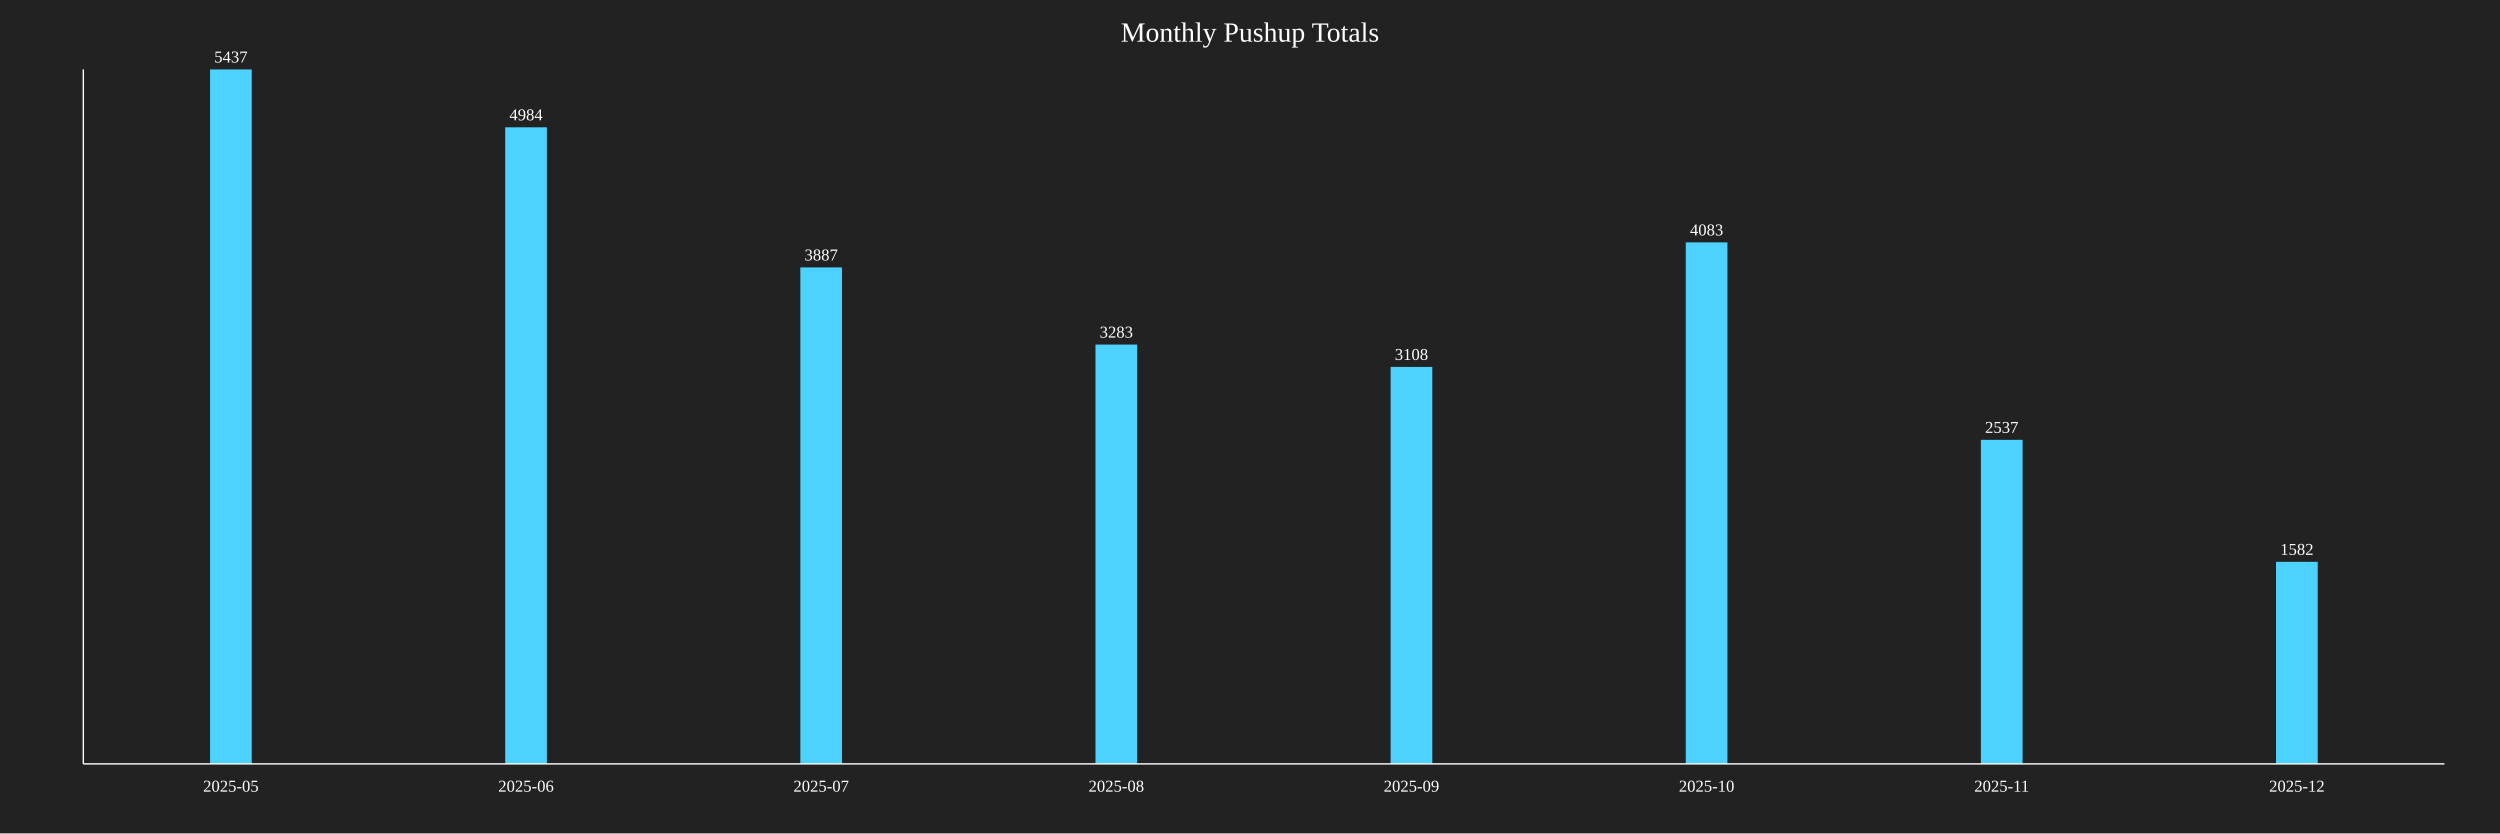
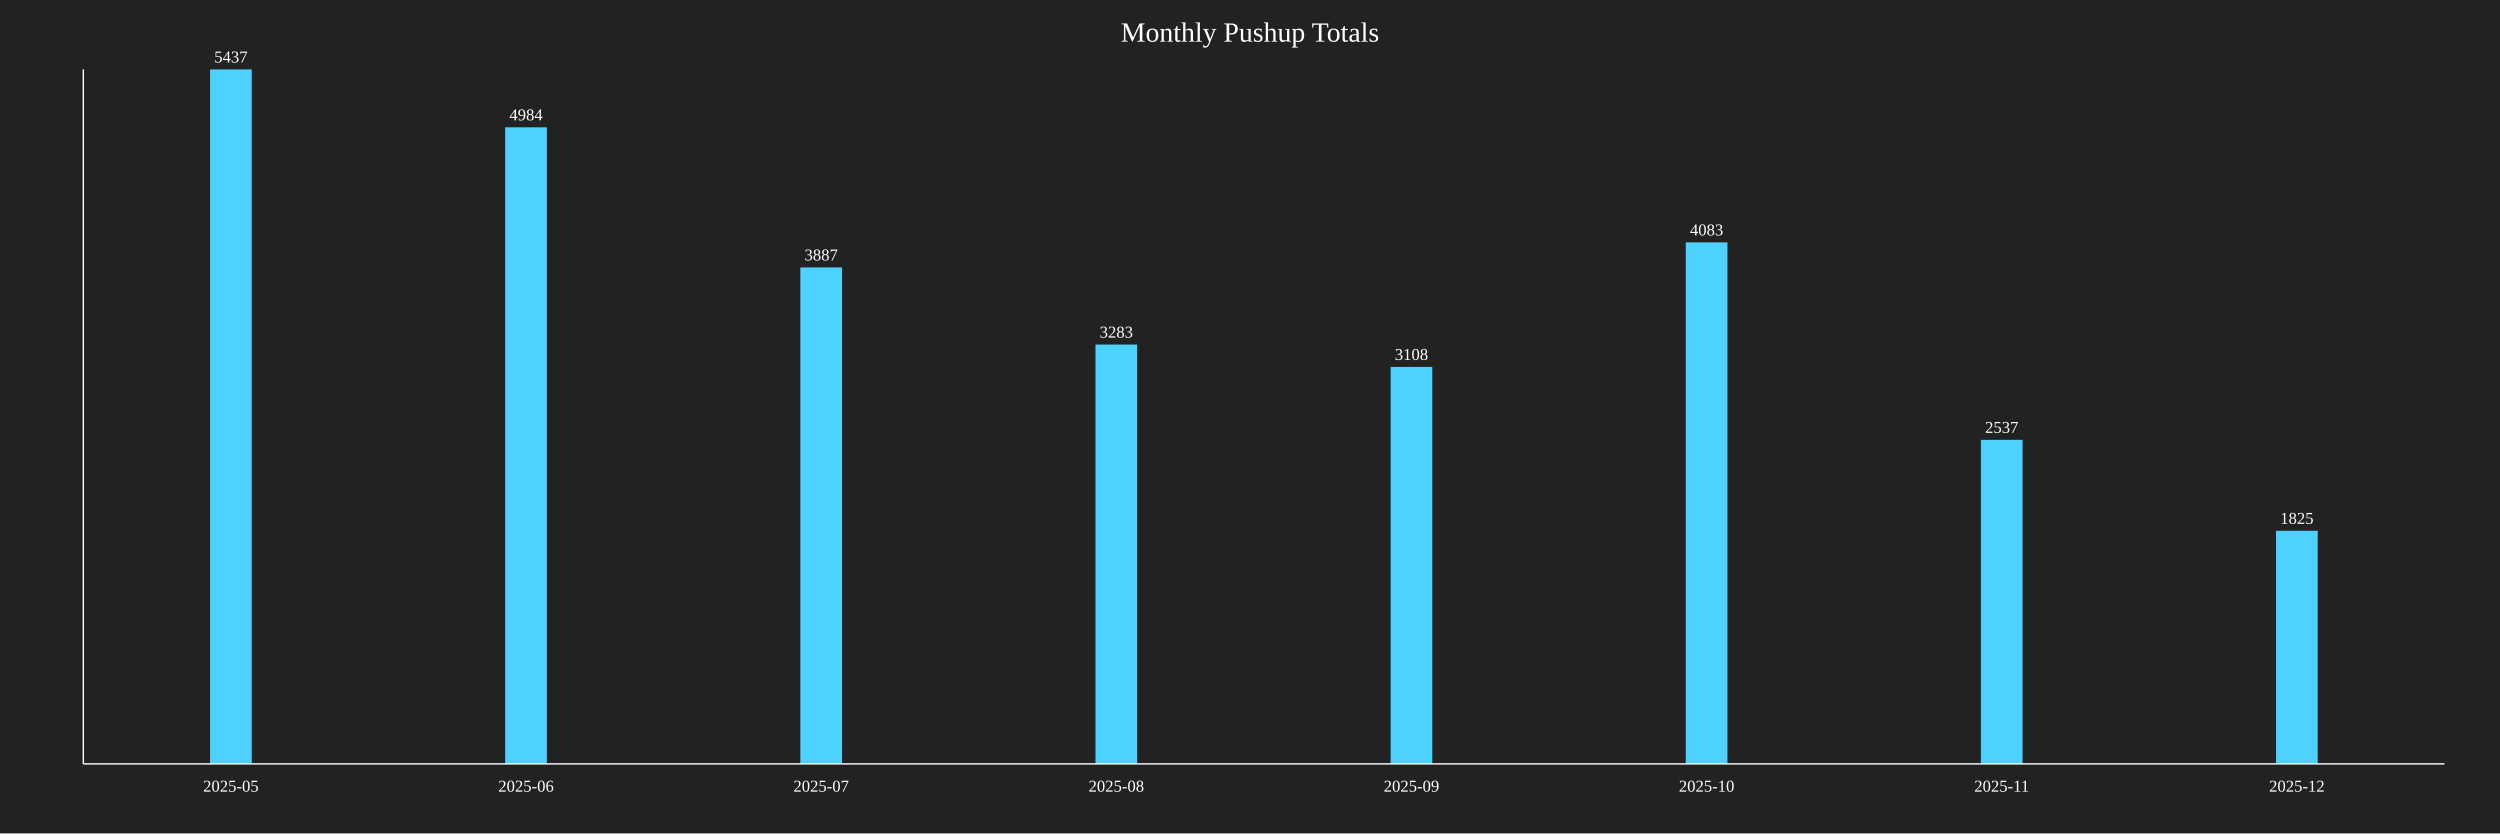
<svg xmlns="http://www.w3.org/2000/svg" baseProfile="full" height="600" version="1.1" width="1800">
  <defs />
  <rect fill="#222222" height="100%" width="100%" x="0" y="0" />
  <text fill="white" font-size="20" text-anchor="middle" x="900.0" y="30">Monthly Pushup Totals</text>
  <rect fill="#4DD2FF" height="500.0" width="30" x="151.25" y="50.0" />
  <text fill="white" font-size="12" text-anchor="middle" x="166.25" y="45.0">5437</text>
  <text fill="white" font-size="12" text-anchor="middle" x="166.25" y="570">2025-05</text>
  <rect fill="#4DD2FF" height="458.341" width="30" x="363.75" y="91.659" />
  <text fill="white" font-size="12" text-anchor="middle" x="378.75" y="86.659">4984</text>
  <text fill="white" font-size="12" text-anchor="middle" x="378.75" y="570">2025-06</text>
  <rect fill="#4DD2FF" height="357.458" width="30" x="576.25" y="192.542" />
  <text fill="white" font-size="12" text-anchor="middle" x="591.25" y="187.542">3887</text>
  <text fill="white" font-size="12" text-anchor="middle" x="591.25" y="570">2025-07</text>
  <rect fill="#4DD2FF" height="301.913" width="30" x="788.75" y="248.087" />
  <text fill="white" font-size="12" text-anchor="middle" x="803.75" y="243.087">3283</text>
  <text fill="white" font-size="12" text-anchor="middle" x="803.75" y="570">2025-08</text>
  <rect fill="#4DD2FF" height="285.819" width="30" x="1001.25" y="264.181" />
  <text fill="white" font-size="12" text-anchor="middle" x="1016.25" y="259.181">3108</text>
  <text fill="white" font-size="12" text-anchor="middle" x="1016.25" y="570">2025-09</text>
  <rect fill="#4DD2FF" height="375.483" width="30" x="1213.75" y="174.517" />
  <text fill="white" font-size="12" text-anchor="middle" x="1228.75" y="169.517">4083</text>
  <text fill="white" font-size="12" text-anchor="middle" x="1228.75" y="570">2025-10</text>
  <rect fill="#4DD2FF" height="233.309" width="30" x="1426.25" y="316.691" />
  <text fill="white" font-size="12" text-anchor="middle" x="1441.25" y="311.691">2537</text>
  <text fill="white" font-size="12" text-anchor="middle" x="1441.25" y="570">2025-11</text>
-   <rect fill="#4DD2FF" height="145.485" width="30" x="1638.75" y="404.515" />
-   <text fill="white" font-size="12" text-anchor="middle" x="1653.75" y="399.515">1582</text>
+   <rect fill="#4DD2FF" height="167.832" width="30" x="1638.75" y="382.168" />
+   <text fill="white" font-size="12" text-anchor="middle" x="1653.75" y="377.168">1825</text>
  <text fill="white" font-size="12" text-anchor="middle" x="1653.75" y="570">2025-12</text>
  <line stroke="white" x1="60" x2="60" y1="50" y2="550" />
  <line stroke="white" x1="60" x2="1760" y1="550" y2="550" />
</svg>
